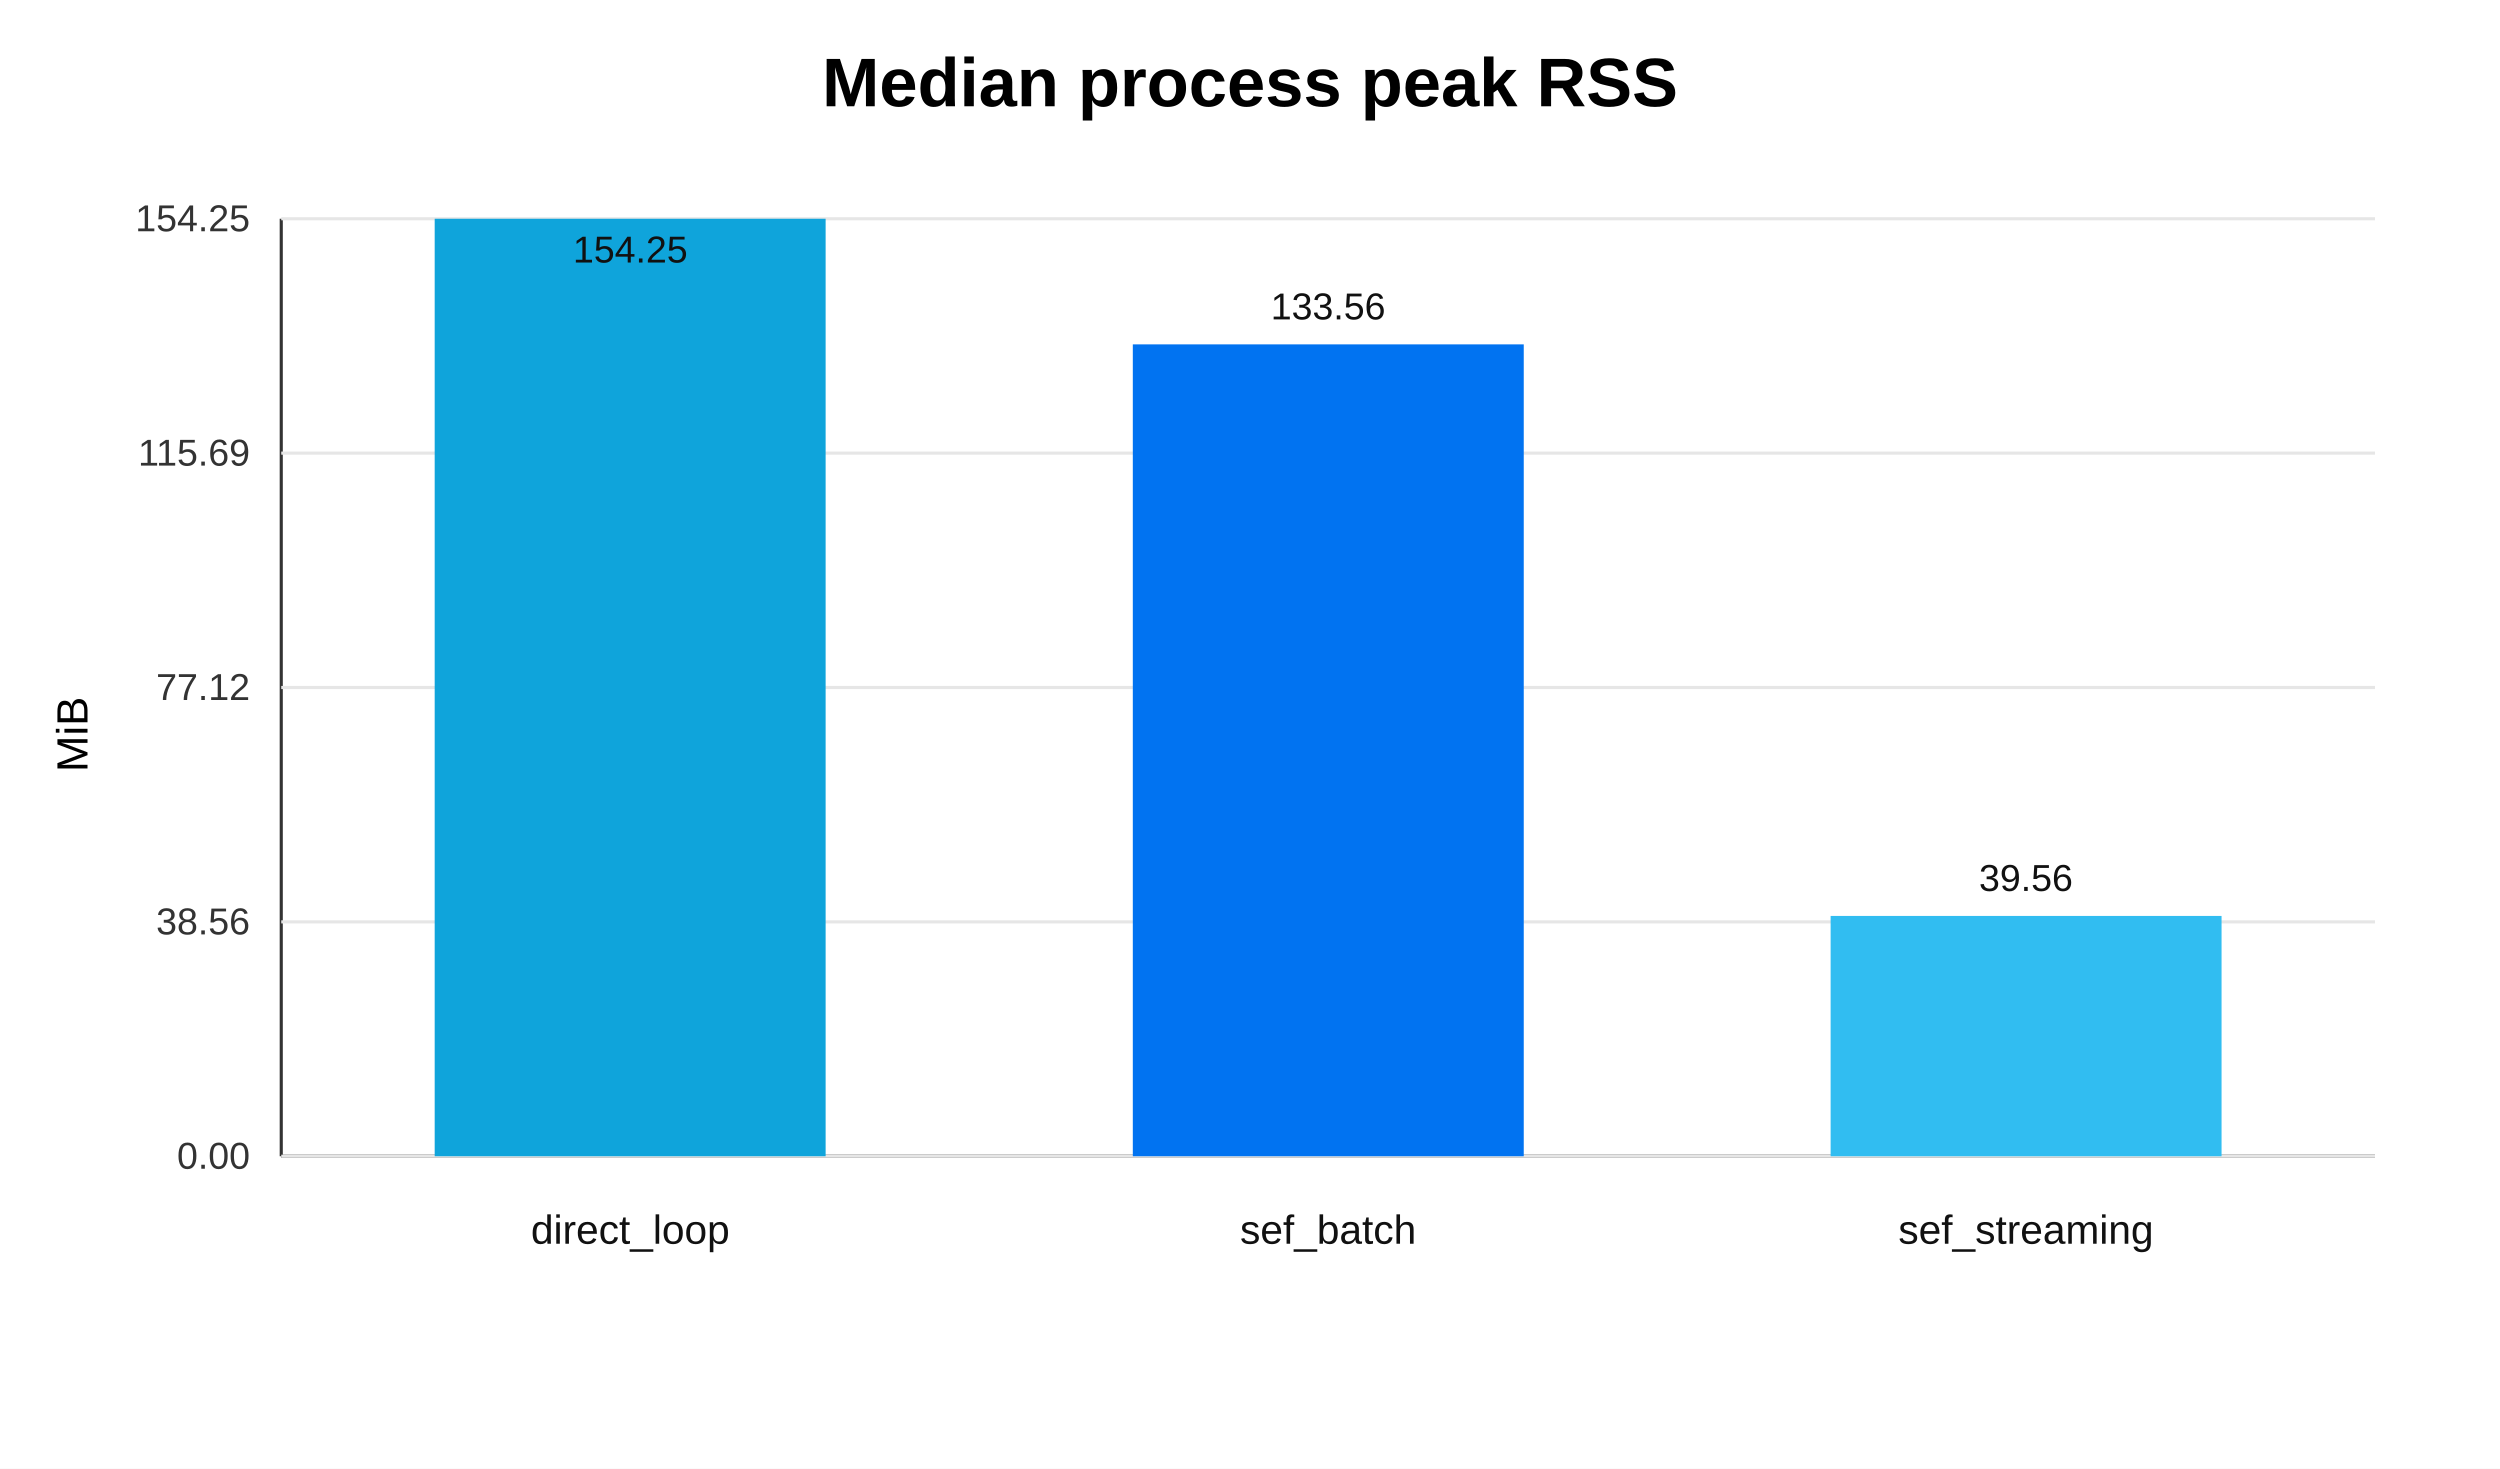
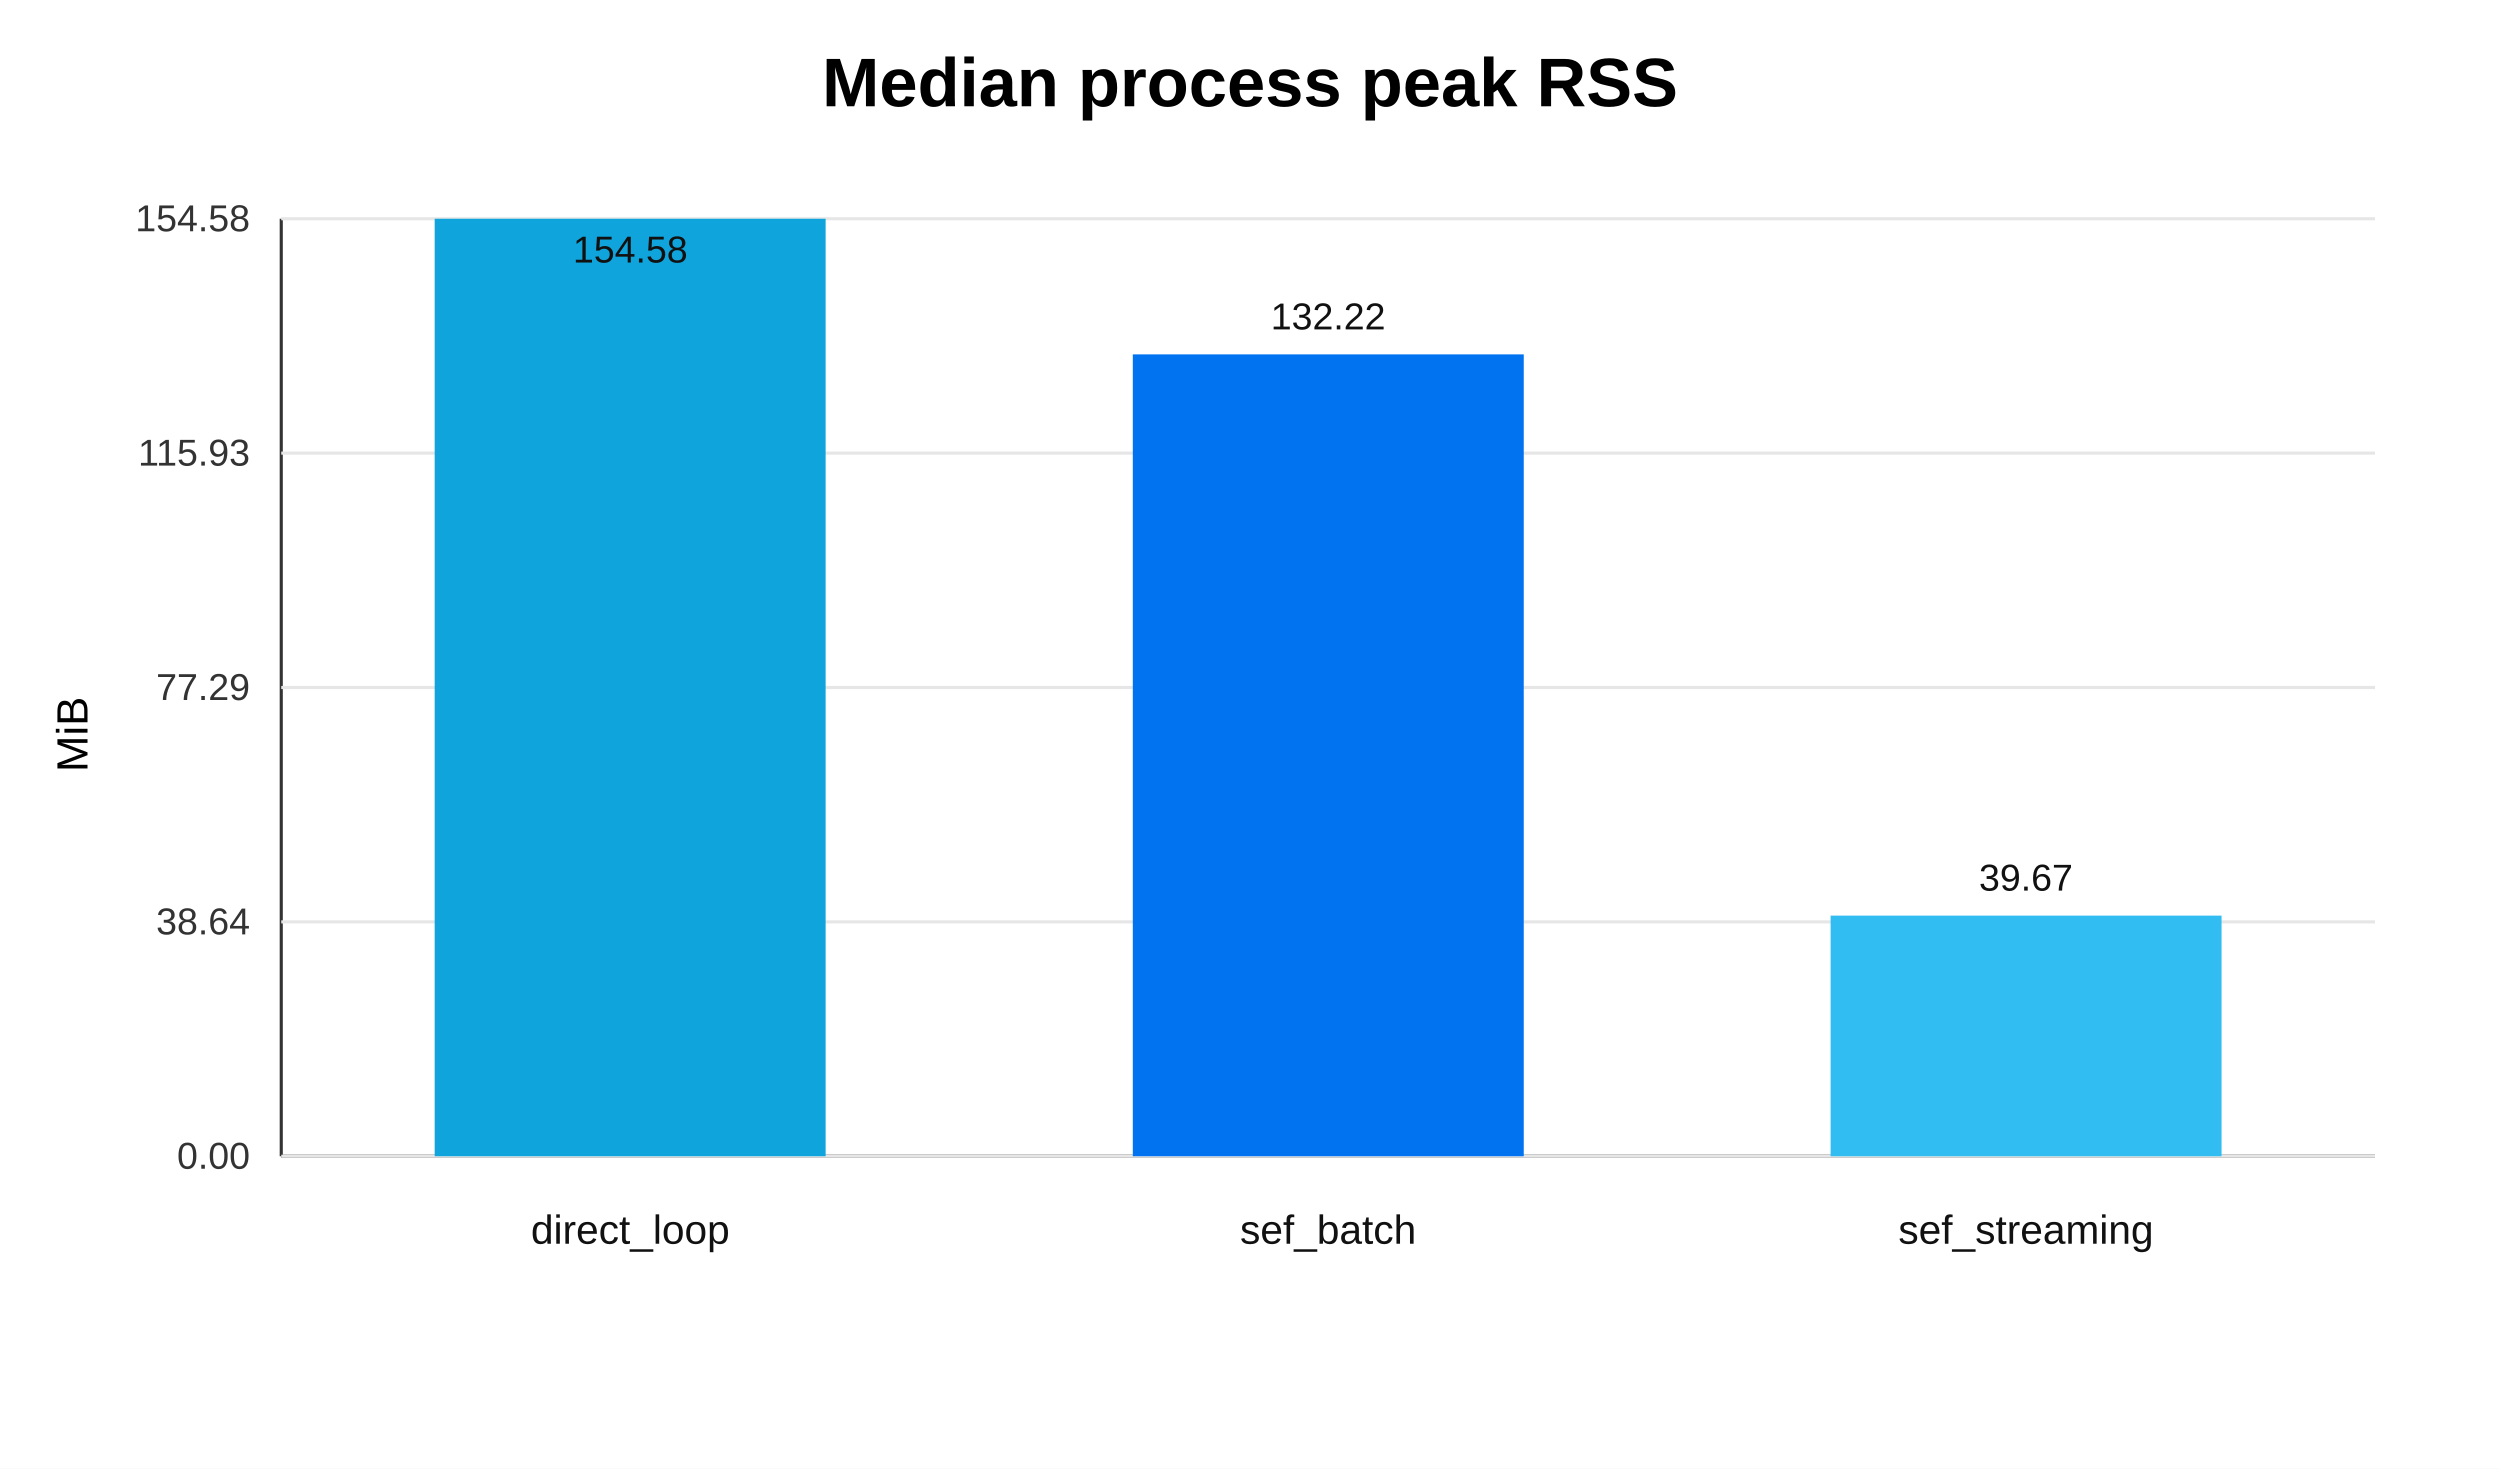
<svg xmlns="http://www.w3.org/2000/svg" width="800" height="470" viewBox="0 0 800 470">
  <rect width="100%" height="100%" fill="#ffffff" />
  <text x="400.0" y="34" text-anchor="middle" font-family="Arial" font-size="22" font-weight="700">Median process peak RSS</text>
  <text x="28" y="235.0" transform="rotate(-90 28 235.0)" text-anchor="middle" font-family="Arial" font-size="14">MiB</text>
  <line x1="90" y1="370" x2="760" y2="370" stroke="#333" stroke-width="1" />
  <line x1="90" y1="70" x2="90" y2="370" stroke="#333" stroke-width="1" />
  <line x1="90" y1="370.0" x2="760" y2="370.0" stroke="#e6e6e6" stroke-width="1" />
  <text x="80" y="374.0" text-anchor="end" font-family="Arial" font-size="12" fill="#333">0.00</text>
  <line x1="90" y1="295.0" x2="760" y2="295.0" stroke="#e6e6e6" stroke-width="1" />
-   <text x="80" y="299.0" text-anchor="end" font-family="Arial" font-size="12" fill="#333">38.56</text>
+   <text x="80" y="299.0" text-anchor="end" font-family="Arial" font-size="12" fill="#333">38.64</text>
  <line x1="90" y1="220.0" x2="760" y2="220.0" stroke="#e6e6e6" stroke-width="1" />
-   <text x="80" y="224.0" text-anchor="end" font-family="Arial" font-size="12" fill="#333">77.12</text>
+   <text x="80" y="224.0" text-anchor="end" font-family="Arial" font-size="12" fill="#333">77.29</text>
  <line x1="90" y1="145.0" x2="760" y2="145.0" stroke="#e6e6e6" stroke-width="1" />
-   <text x="80" y="149.0" text-anchor="end" font-family="Arial" font-size="12" fill="#333">115.69</text>
+   <text x="80" y="149.0" text-anchor="end" font-family="Arial" font-size="12" fill="#333">115.93</text>
  <line x1="90" y1="70.0" x2="760" y2="70.0" stroke="#e6e6e6" stroke-width="1" />
-   <text x="80" y="74.0" text-anchor="end" font-family="Arial" font-size="12" fill="#333">154.25</text>
+   <text x="80" y="74.0" text-anchor="end" font-family="Arial" font-size="12" fill="#333">154.58</text>
  <rect x="139.1" y="70.0" width="125.1" height="300.0" fill="#0FA4DB" />
-   <text x="201.7" y="84.0" text-anchor="middle" font-family="Arial" font-size="12" fill="#111">154.25</text>
+   <text x="201.7" y="84.0" text-anchor="middle" font-family="Arial" font-size="12" fill="#111">154.58</text>
  <text x="201.7" y="398.0" text-anchor="middle" font-family="Arial" font-size="13" fill="#111">direct_loop</text>
-   <rect x="362.5" y="110.2" width="125.1" height="259.8" fill="#0173F1" />
-   <text x="425.0" y="102.2" text-anchor="middle" font-family="Arial" font-size="12" fill="#111">133.56</text>
+   <rect x="362.5" y="113.4" width="125.1" height="256.6" fill="#0173F1" />
+   <text x="425.0" y="105.4" text-anchor="middle" font-family="Arial" font-size="12" fill="#111">132.22</text>
  <text x="425.0" y="398.0" text-anchor="middle" font-family="Arial" font-size="13" fill="#111">sef_batch</text>
-   <rect x="585.8" y="293.1" width="125.1" height="76.9" fill="#31BDF1" />
-   <text x="648.3" y="285.1" text-anchor="middle" font-family="Arial" font-size="12" fill="#111">39.56</text>
+   <rect x="585.8" y="293.0" width="125.1" height="77.0" fill="#31BDF1" />
+   <text x="648.3" y="285.0" text-anchor="middle" font-family="Arial" font-size="12" fill="#111">39.67</text>
  <text x="648.3" y="398.0" text-anchor="middle" font-family="Arial" font-size="13" fill="#111">sef_streaming</text>
</svg>
